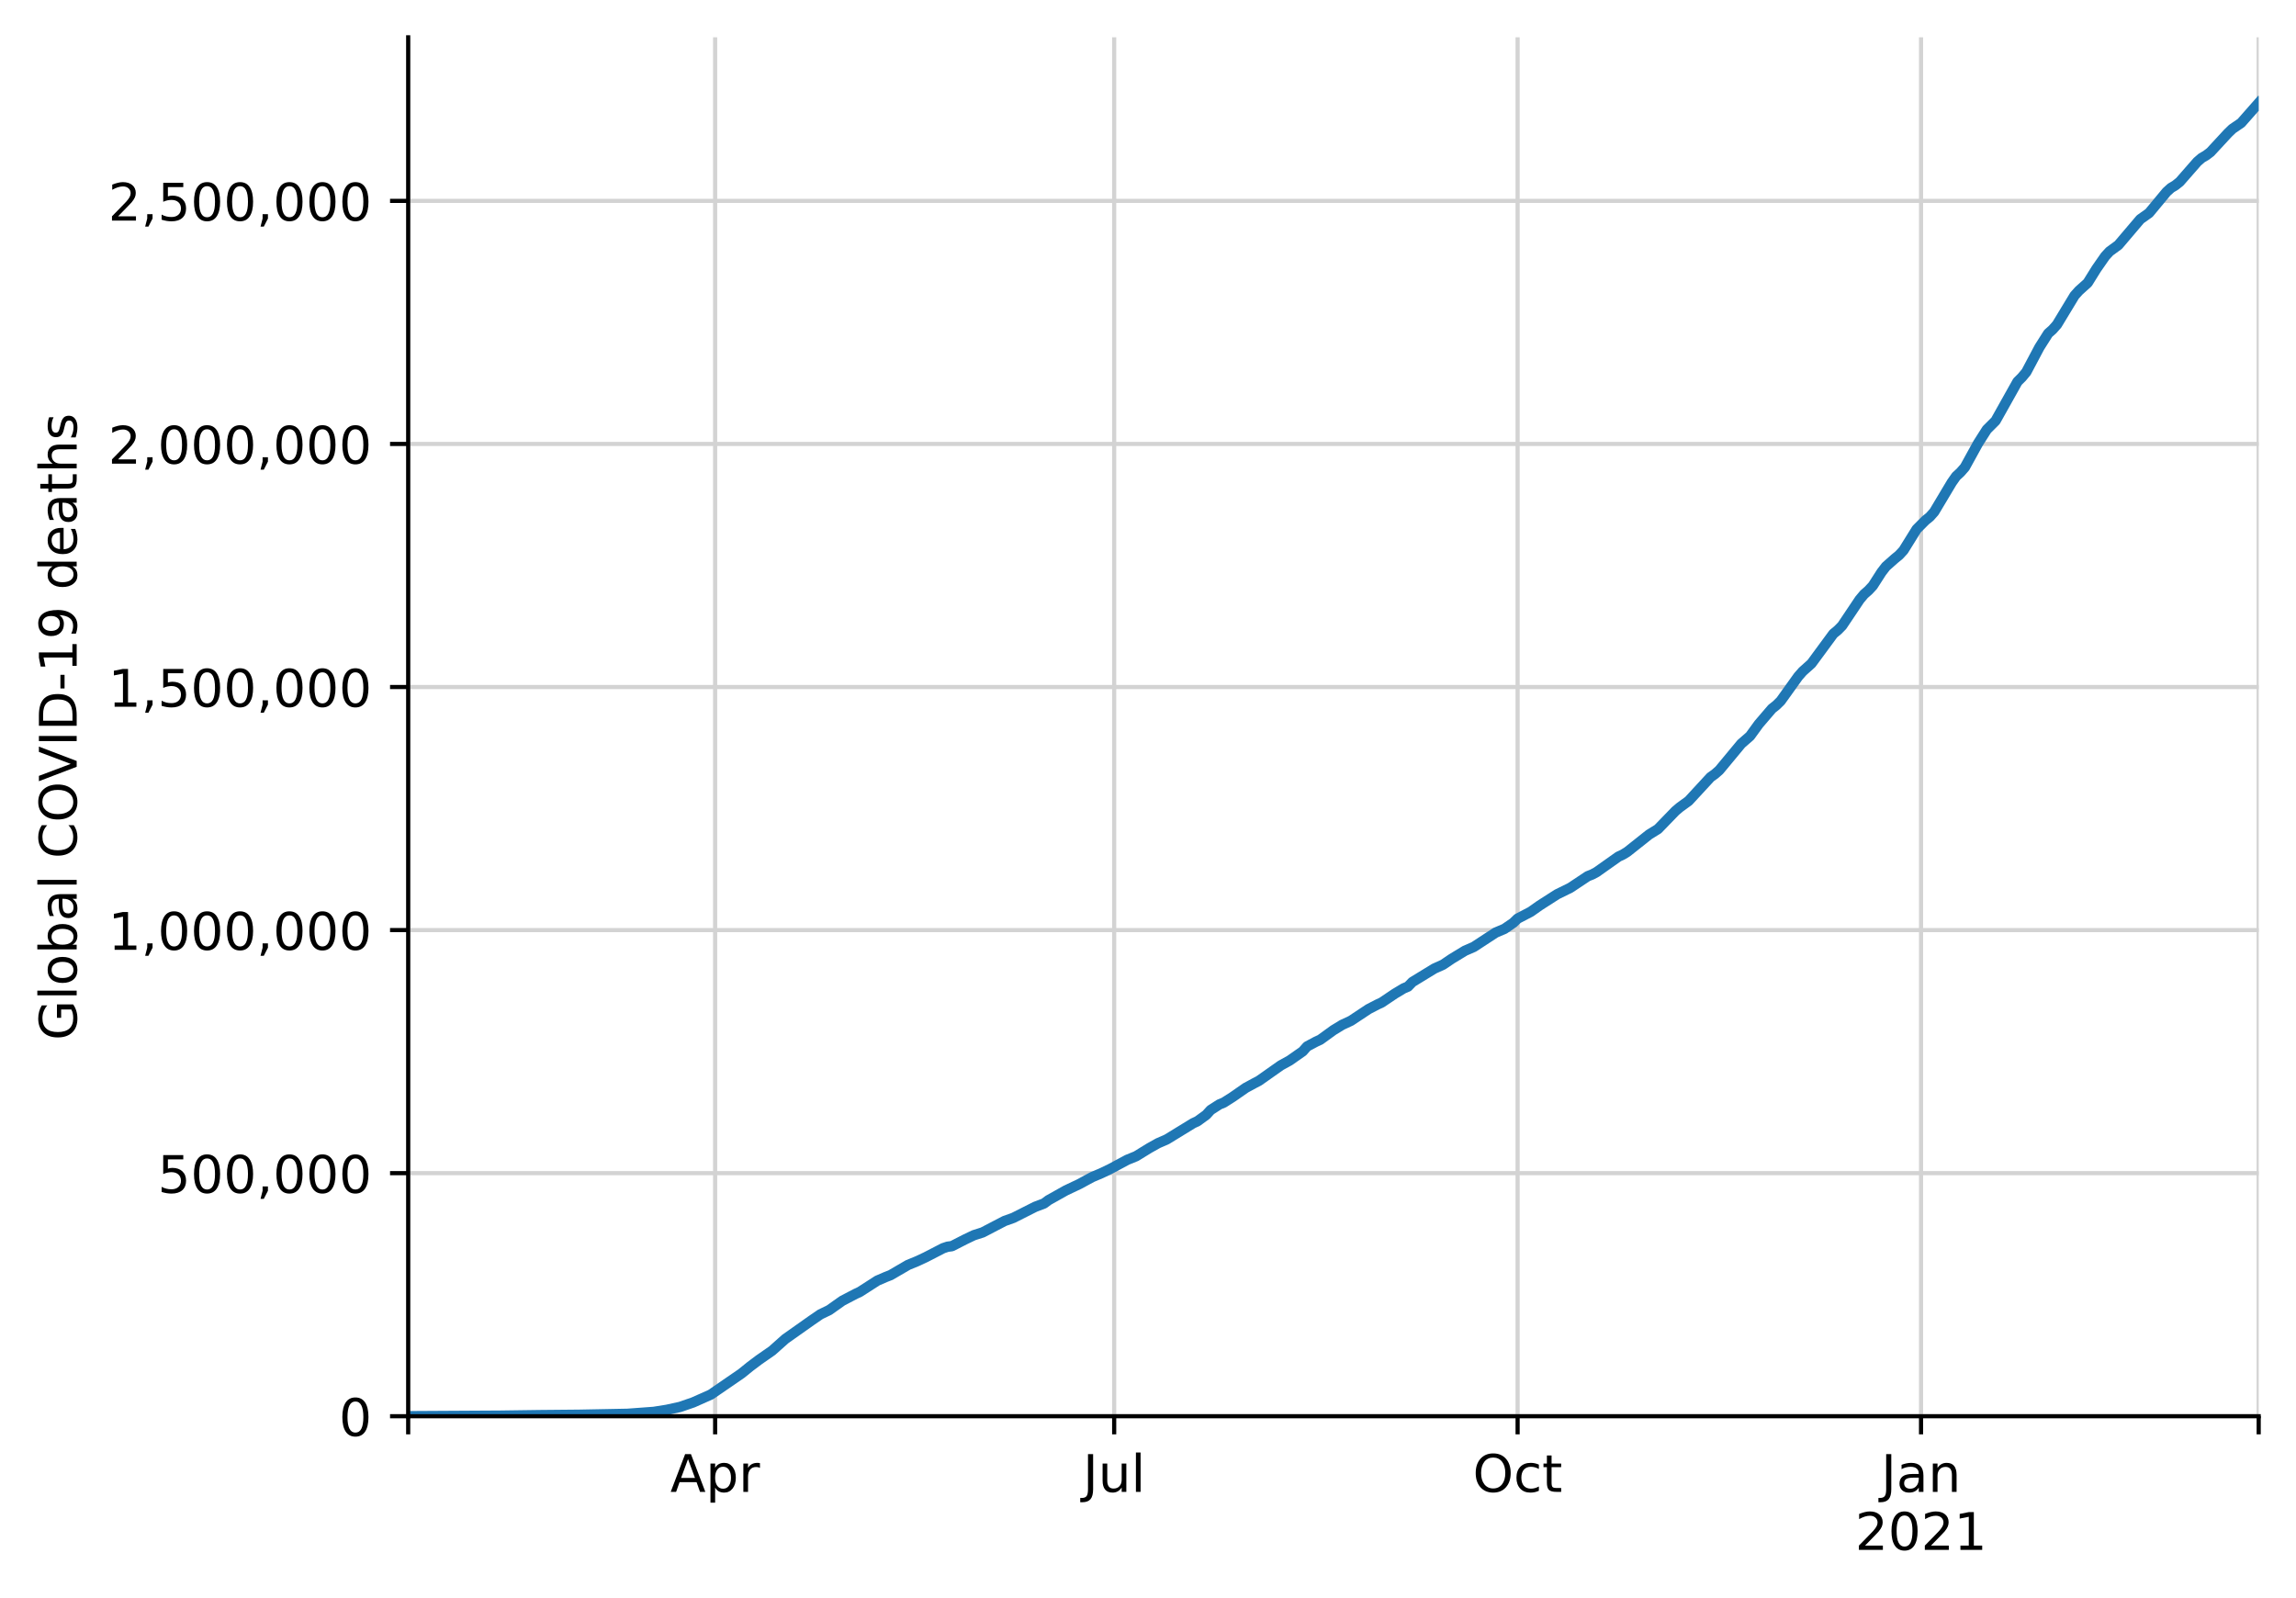
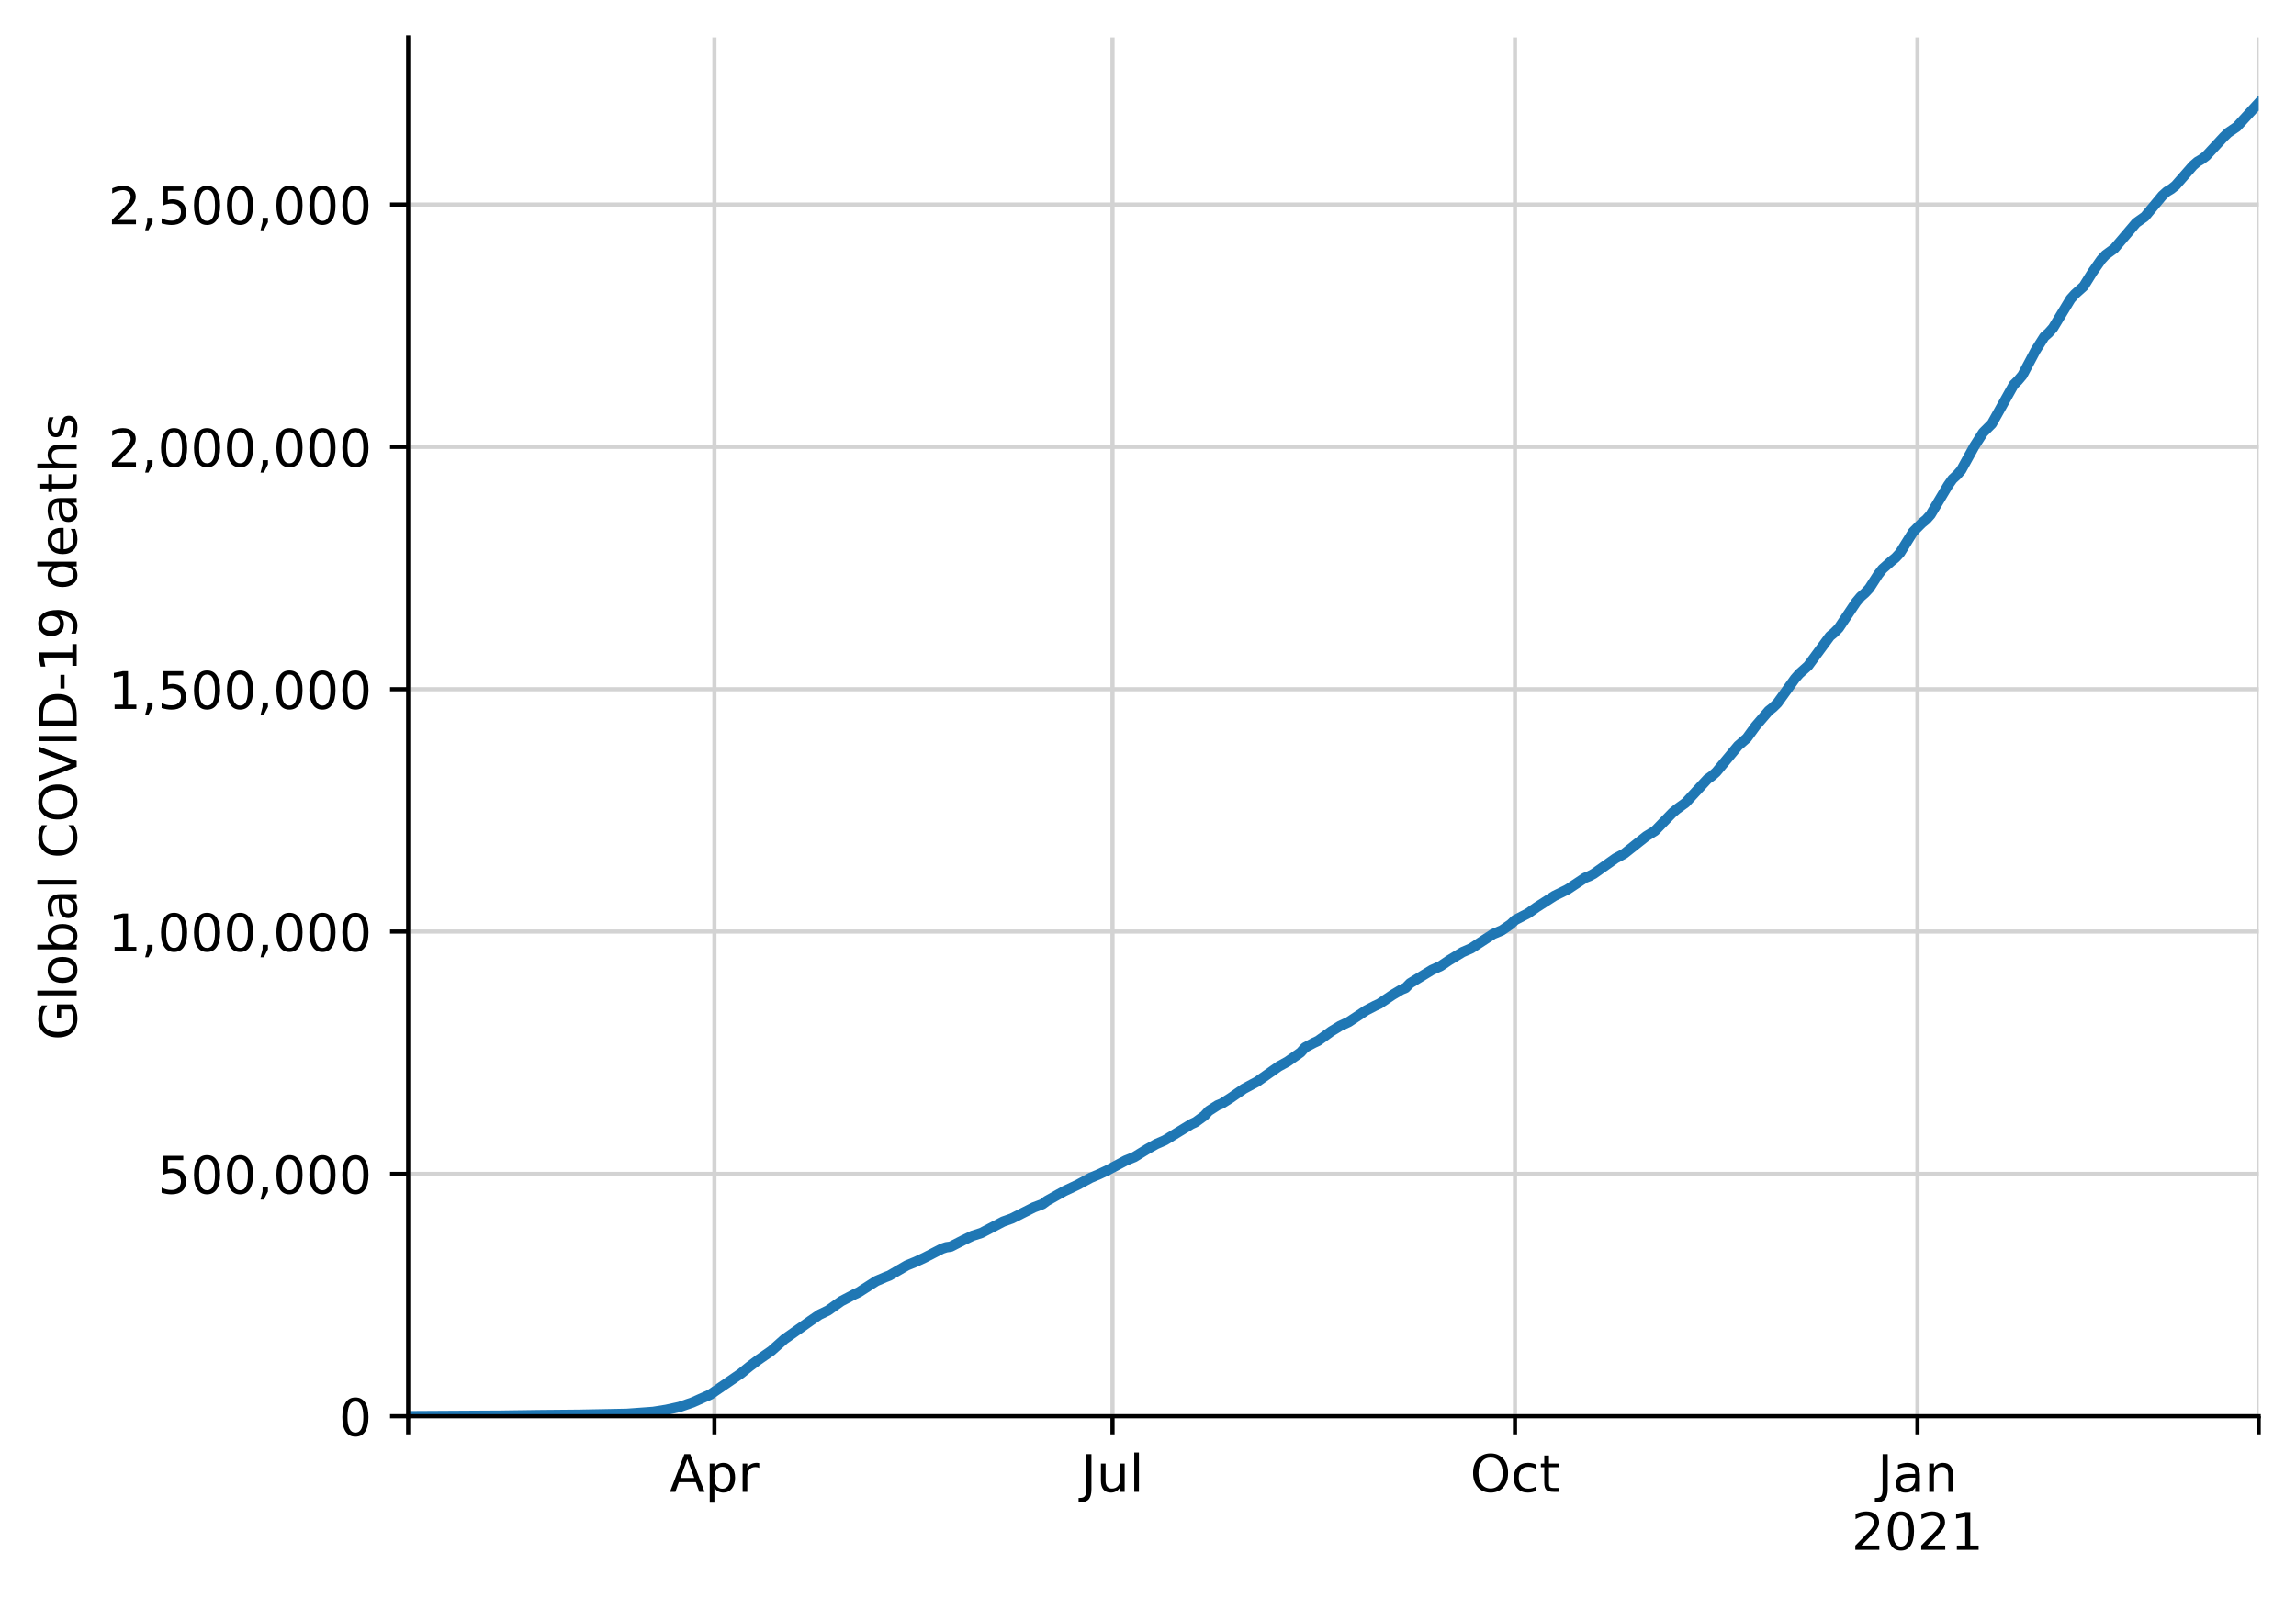
<svg xmlns="http://www.w3.org/2000/svg" xmlns:xlink="http://www.w3.org/1999/xlink" height="308.388pt" version="1.1" viewBox="0 0 443.092 308.388" width="443.092pt">
  <defs>
    <style type="text/css">
*{stroke-linecap:butt;stroke-linejoin:round;}
  </style>
  </defs>
  <g id="figure_1">
    <g id="patch_1">
      <path d="M 0 308.388  L 443.092 308.388  L 443.092 0  L 0 0  z " style="fill:#ffffff;" />
    </g>
    <g id="axes_1">
      <g id="patch_2">
        <path d="M 78.772 273.312  L 435.892 273.312  L 435.892 7.2  L 78.772 7.2  z " style="fill:#ffffff;" />
      </g>
      <g id="matplotlib.axis_1">
        <g id="xtick_1">
          <g id="line2d_1">
-             <path clip-path="url(#pd7f54d72b4)" d="M 78.772 273.312  L 78.772 7.2  " style="fill:none;stroke:#d3d3d3;stroke-linecap:square;stroke-width:0.8;" />
+             <path clip-path="url(#p03f3fd1128)" d="M 78.772 273.312  L 78.772 7.2  " style="fill:none;stroke:#d3d3d3;stroke-linecap:square;stroke-width:0.8;" />
          </g>
          <g id="line2d_2">
            <defs>
-               <path d="M 0 0  L 0 3.5  " id="m244fa9d838" style="stroke:#000000;stroke-width:0.8;" />
-             </defs>
-             <g>
-               <use style="stroke:#000000;stroke-width:0.8;" x="78.772" xlink:href="#m244fa9d838" y="273.312" />
+               <path d="M 0 0  L 0 3.5  " id="m96b6db755f" style="stroke:#000000;stroke-width:0.8;" />
+             </defs>
+             <g>
+               <use style="stroke:#000000;stroke-width:0.8;" x="78.772" xlink:href="#m96b6db755f" y="273.312" />
            </g>
          </g>
        </g>
        <g id="xtick_2">
          <g id="line2d_3">
-             <path clip-path="url(#pd7f54d72b4)" d="M 138.01 273.312  L 138.01 7.2  " style="fill:none;stroke:#d3d3d3;stroke-linecap:square;stroke-width:0.8;" />
+             <path clip-path="url(#p03f3fd1128)" d="M 137.87 273.312  L 137.87 7.2  " style="fill:none;stroke:#d3d3d3;stroke-linecap:square;stroke-width:0.8;" />
          </g>
          <g id="line2d_4">
            <g>
-               <use style="stroke:#000000;stroke-width:0.8;" x="138.01" xlink:href="#m244fa9d838" y="273.312" />
+               <use style="stroke:#000000;stroke-width:0.8;" x="137.87" xlink:href="#m96b6db755f" y="273.312" />
            </g>
          </g>
          <g id="text_1">
            <defs>
              <path d="M 34.188 63.188  L 20.797 26.906  L 47.609 26.906  z M 28.609 72.906  L 39.797 72.906  L 67.578 0  L 57.328 0  L 50.688 18.703  L 17.828 18.703  L 11.188 0  L 0.781 0  z " id="DejaVuSans-65" />
              <path d="M 18.109 8.203  L 18.109 -20.797  L 9.078 -20.797  L 9.078 54.688  L 18.109 54.688  L 18.109 46.391  Q 20.953 51.266 25.266 53.625  Q 29.594 56 35.594 56  Q 45.562 56 51.781 48.094  Q 58.016 40.188 58.016 27.297  Q 58.016 14.406 51.781 6.484  Q 45.562 -1.422 35.594 -1.422  Q 29.594 -1.422 25.266 0.953  Q 20.953 3.328 18.109 8.203  z M 48.688 27.297  Q 48.688 37.203 44.609 42.844  Q 40.531 48.484 33.406 48.484  Q 26.266 48.484 22.188 42.844  Q 18.109 37.203 18.109 27.297  Q 18.109 17.391 22.188 11.75  Q 26.266 6.109 33.406 6.109  Q 40.531 6.109 44.609 11.75  Q 48.688 17.391 48.688 27.297  z " id="DejaVuSans-112" />
              <path d="M 41.109 46.297  Q 39.594 47.172 37.812 47.578  Q 36.031 48 33.891 48  Q 26.266 48 22.188 43.047  Q 18.109 38.094 18.109 28.812  L 18.109 0  L 9.078 0  L 9.078 54.688  L 18.109 54.688  L 18.109 46.188  Q 20.953 51.172 25.484 53.578  Q 30.031 56 36.531 56  Q 37.453 56 38.578 55.875  Q 39.703 55.766 41.062 55.516  z " id="DejaVuSans-114" />
            </defs>
-             <g transform="translate(129.3598 287.9104)scale(0.1 -0.1)">
+             <g transform="translate(129.2197 287.9104)scale(0.1 -0.1)">
              <use xlink:href="#DejaVuSans-65" />
              <use x="68.408" xlink:href="#DejaVuSans-112" />
              <use x="131.885" xlink:href="#DejaVuSans-114" />
            </g>
          </g>
        </g>
        <g id="xtick_3">
          <g id="line2d_5">
-             <path clip-path="url(#pd7f54d72b4)" d="M 215.019 273.312  L 215.019 7.2  " style="fill:none;stroke:#d3d3d3;stroke-linecap:square;stroke-width:0.8;" />
+             <path clip-path="url(#p03f3fd1128)" d="M 214.697 273.312  L 214.697 7.2  " style="fill:none;stroke:#d3d3d3;stroke-linecap:square;stroke-width:0.8;" />
          </g>
          <g id="line2d_6">
            <g>
-               <use style="stroke:#000000;stroke-width:0.8;" x="215.019" xlink:href="#m244fa9d838" y="273.312" />
+               <use style="stroke:#000000;stroke-width:0.8;" x="214.697" xlink:href="#m96b6db755f" y="273.312" />
            </g>
          </g>
          <g id="text_2">
            <defs>
              <path d="M 9.812 72.906  L 19.672 72.906  L 19.672 5.078  Q 19.672 -8.109 14.672 -14.062  Q 9.672 -20.016 -1.422 -20.016  L -5.172 -20.016  L -5.172 -11.719  L -2.094 -11.719  Q 4.438 -11.719 7.125 -8.047  Q 9.812 -4.391 9.812 5.078  z " id="DejaVuSans-74" />
              <path d="M 8.5 21.578  L 8.5 54.688  L 17.484 54.688  L 17.484 21.922  Q 17.484 14.156 20.5 10.266  Q 23.531 6.391 29.594 6.391  Q 36.859 6.391 41.078 11.031  Q 45.312 15.672 45.312 23.688  L 45.312 54.688  L 54.297 54.688  L 54.297 0  L 45.312 0  L 45.312 8.406  Q 42.047 3.422 37.719 1  Q 33.406 -1.422 27.688 -1.422  Q 18.266 -1.422 13.375 4.438  Q 8.5 10.297 8.5 21.578  z M 31.109 56  z " id="DejaVuSans-117" />
              <path d="M 9.422 75.984  L 18.406 75.984  L 18.406 0  L 9.422 0  z " id="DejaVuSans-108" />
            </defs>
-             <g transform="translate(208.9863 287.9104)scale(0.1 -0.1)">
+             <g transform="translate(208.6642 287.9104)scale(0.1 -0.1)">
              <use xlink:href="#DejaVuSans-74" />
              <use x="29.492" xlink:href="#DejaVuSans-117" />
              <use x="92.871" xlink:href="#DejaVuSans-108" />
            </g>
          </g>
        </g>
        <g id="xtick_4">
          <g id="line2d_7">
-             <path clip-path="url(#pd7f54d72b4)" d="M 292.875 273.312  L 292.875 7.2  " style="fill:none;stroke:#d3d3d3;stroke-linecap:square;stroke-width:0.8;" />
+             <path clip-path="url(#p03f3fd1128)" d="M 292.368 273.312  L 292.368 7.2  " style="fill:none;stroke:#d3d3d3;stroke-linecap:square;stroke-width:0.8;" />
          </g>
          <g id="line2d_8">
            <g>
-               <use style="stroke:#000000;stroke-width:0.8;" x="292.875" xlink:href="#m244fa9d838" y="273.312" />
+               <use style="stroke:#000000;stroke-width:0.8;" x="292.368" xlink:href="#m96b6db755f" y="273.312" />
            </g>
          </g>
          <g id="text_3">
            <defs>
              <path d="M 39.406 66.219  Q 28.656 66.219 22.328 58.203  Q 16.016 50.203 16.016 36.375  Q 16.016 22.609 22.328 14.594  Q 28.656 6.594 39.406 6.594  Q 50.141 6.594 56.422 14.594  Q 62.703 22.609 62.703 36.375  Q 62.703 50.203 56.422 58.203  Q 50.141 66.219 39.406 66.219  z M 39.406 74.219  Q 54.734 74.219 63.906 63.938  Q 73.094 53.656 73.094 36.375  Q 73.094 19.141 63.906 8.859  Q 54.734 -1.422 39.406 -1.422  Q 24.031 -1.422 14.812 8.828  Q 5.609 19.094 5.609 36.375  Q 5.609 53.656 14.812 63.938  Q 24.031 74.219 39.406 74.219  z " id="DejaVuSans-79" />
              <path d="M 48.781 52.594  L 48.781 44.188  Q 44.969 46.297 41.141 47.344  Q 37.312 48.391 33.406 48.391  Q 24.656 48.391 19.812 42.844  Q 14.984 37.312 14.984 27.297  Q 14.984 17.281 19.812 11.734  Q 24.656 6.203 33.406 6.203  Q 37.312 6.203 41.141 7.25  Q 44.969 8.297 48.781 10.406  L 48.781 2.094  Q 45.016 0.344 40.984 -0.531  Q 36.969 -1.422 32.422 -1.422  Q 20.062 -1.422 12.781 6.344  Q 5.516 14.109 5.516 27.297  Q 5.516 40.672 12.859 48.328  Q 20.219 56 33.016 56  Q 37.156 56 41.109 55.141  Q 45.062 54.297 48.781 52.594  z " id="DejaVuSans-99" />
              <path d="M 18.312 70.219  L 18.312 54.688  L 36.812 54.688  L 36.812 47.703  L 18.312 47.703  L 18.312 18.016  Q 18.312 11.328 20.141 9.422  Q 21.969 7.516 27.594 7.516  L 36.812 7.516  L 36.812 0  L 27.594 0  Q 17.188 0 13.234 3.875  Q 9.281 7.766 9.281 18.016  L 9.281 47.703  L 2.688 47.703  L 2.688 54.688  L 9.281 54.688  L 9.281 70.219  z " id="DejaVuSans-116" />
            </defs>
-             <g transform="translate(284.2293 287.9104)scale(0.1 -0.1)">
+             <g transform="translate(283.7232 287.9104)scale(0.1 -0.1)">
              <use xlink:href="#DejaVuSans-79" />
              <use x="78.711" xlink:href="#DejaVuSans-99" />
              <use x="133.691" xlink:href="#DejaVuSans-116" />
            </g>
          </g>
        </g>
        <g id="xtick_5">
          <g id="line2d_9">
-             <path clip-path="url(#pd7f54d72b4)" d="M 370.73 273.312  L 370.73 7.2  " style="fill:none;stroke:#d3d3d3;stroke-linecap:square;stroke-width:0.8;" />
+             <path clip-path="url(#p03f3fd1128)" d="M 370.04 273.312  L 370.04 7.2  " style="fill:none;stroke:#d3d3d3;stroke-linecap:square;stroke-width:0.8;" />
          </g>
          <g id="line2d_10">
            <g>
-               <use style="stroke:#000000;stroke-width:0.8;" x="370.73" xlink:href="#m244fa9d838" y="273.312" />
+               <use style="stroke:#000000;stroke-width:0.8;" x="370.04" xlink:href="#m96b6db755f" y="273.312" />
            </g>
          </g>
          <g id="text_4">
            <defs>
              <path d="M 34.281 27.484  Q 23.391 27.484 19.188 25  Q 14.984 22.516 14.984 16.5  Q 14.984 11.719 18.141 8.906  Q 21.297 6.109 26.703 6.109  Q 34.188 6.109 38.703 11.406  Q 43.219 16.703 43.219 25.484  L 43.219 27.484  z M 52.203 31.203  L 52.203 0  L 43.219 0  L 43.219 8.297  Q 40.141 3.328 35.547 0.953  Q 30.953 -1.422 24.312 -1.422  Q 15.922 -1.422 10.953 3.297  Q 6 8.016 6 15.922  Q 6 25.141 12.172 29.828  Q 18.359 34.516 30.609 34.516  L 43.219 34.516  L 43.219 35.406  Q 43.219 41.609 39.141 45  Q 35.062 48.391 27.688 48.391  Q 23 48.391 18.547 47.266  Q 14.109 46.141 10.016 43.891  L 10.016 52.203  Q 14.938 54.109 19.578 55.047  Q 24.219 56 28.609 56  Q 40.484 56 46.344 49.844  Q 52.203 43.703 52.203 31.203  z " id="DejaVuSans-97" />
              <path d="M 54.891 33.016  L 54.891 0  L 45.906 0  L 45.906 32.719  Q 45.906 40.484 42.875 44.328  Q 39.844 48.188 33.797 48.188  Q 26.516 48.188 22.312 43.547  Q 18.109 38.922 18.109 30.906  L 18.109 0  L 9.078 0  L 9.078 54.688  L 18.109 54.688  L 18.109 46.188  Q 21.344 51.125 25.703 53.562  Q 30.078 56 35.797 56  Q 45.219 56 50.047 50.172  Q 54.891 44.344 54.891 33.016  z " id="DejaVuSans-110" />
            </defs>
-             <g transform="translate(363.0224 287.9104)scale(0.1 -0.1)">
+             <g transform="translate(362.3321 287.9104)scale(0.1 -0.1)">
              <use xlink:href="#DejaVuSans-74" />
              <use x="29.492" xlink:href="#DejaVuSans-97" />
              <use x="90.771" xlink:href="#DejaVuSans-110" />
            </g>
            <defs>
              <path d="M 19.188 8.297  L 53.609 8.297  L 53.609 0  L 7.328 0  L 7.328 8.297  Q 12.938 14.109 22.625 23.891  Q 32.328 33.688 34.812 36.531  Q 39.547 41.844 41.422 45.531  Q 43.312 49.219 43.312 52.781  Q 43.312 58.594 39.234 62.25  Q 35.156 65.922 28.609 65.922  Q 23.969 65.922 18.812 64.312  Q 13.672 62.703 7.812 59.422  L 7.812 69.391  Q 13.766 71.781 18.938 73  Q 24.125 74.219 28.422 74.219  Q 39.75 74.219 46.484 68.547  Q 53.219 62.891 53.219 53.422  Q 53.219 48.922 51.531 44.891  Q 49.859 40.875 45.406 35.406  Q 44.188 33.984 37.641 27.219  Q 31.109 20.453 19.188 8.297  z " id="DejaVuSans-50" />
              <path d="M 31.781 66.406  Q 24.172 66.406 20.328 58.906  Q 16.5 51.422 16.5 36.375  Q 16.5 21.391 20.328 13.891  Q 24.172 6.391 31.781 6.391  Q 39.453 6.391 43.281 13.891  Q 47.125 21.391 47.125 36.375  Q 47.125 51.422 43.281 58.906  Q 39.453 66.406 31.781 66.406  z M 31.781 74.219  Q 44.047 74.219 50.516 64.516  Q 56.984 54.828 56.984 36.375  Q 56.984 17.969 50.516 8.266  Q 44.047 -1.422 31.781 -1.422  Q 19.531 -1.422 13.062 8.266  Q 6.594 17.969 6.594 36.375  Q 6.594 54.828 13.062 64.516  Q 19.531 74.219 31.781 74.219  z " id="DejaVuSans-48" />
              <path d="M 12.406 8.297  L 28.516 8.297  L 28.516 63.922  L 10.984 60.406  L 10.984 69.391  L 28.422 72.906  L 38.281 72.906  L 38.281 8.297  L 54.391 8.297  L 54.391 0  L 12.406 0  z " id="DejaVuSans-49" />
            </defs>
-             <g transform="translate(358.0052 299.1082)scale(0.1 -0.1)">
+             <g transform="translate(357.315 299.1082)scale(0.1 -0.1)">
              <use xlink:href="#DejaVuSans-50" />
              <use x="63.623" xlink:href="#DejaVuSans-48" />
              <use x="127.246" xlink:href="#DejaVuSans-50" />
              <use x="190.869" xlink:href="#DejaVuSans-49" />
            </g>
          </g>
        </g>
        <g id="xtick_6">
          <g id="line2d_11">
-             <path clip-path="url(#pd7f54d72b4)" d="M 435.892 273.312  L 435.892 7.2  " style="fill:none;stroke:#d3d3d3;stroke-linecap:square;stroke-width:0.8;" />
+             <path clip-path="url(#p03f3fd1128)" d="M 435.892 273.312  L 435.892 7.2  " style="fill:none;stroke:#d3d3d3;stroke-linecap:square;stroke-width:0.8;" />
          </g>
          <g id="line2d_12">
            <g>
-               <use style="stroke:#000000;stroke-width:0.8;" x="435.892" xlink:href="#m244fa9d838" y="273.312" />
+               <use style="stroke:#000000;stroke-width:0.8;" x="435.892" xlink:href="#m96b6db755f" y="273.312" />
            </g>
          </g>
        </g>
      </g>
      <g id="matplotlib.axis_2">
        <g id="ytick_1">
          <g id="line2d_13">
-             <path clip-path="url(#pd7f54d72b4)" d="M 78.772 273.312  L 435.892 273.312  " style="fill:none;stroke:#d3d3d3;stroke-linecap:square;stroke-width:0.8;" />
+             <path clip-path="url(#p03f3fd1128)" d="M 78.772 273.312  L 435.892 273.312  " style="fill:none;stroke:#d3d3d3;stroke-linecap:square;stroke-width:0.8;" />
          </g>
          <g id="line2d_14">
            <defs>
-               <path d="M 0 0  L -3.5 0  " id="m233cf1adb6" style="stroke:#000000;stroke-width:0.8;" />
-             </defs>
-             <g>
-               <use style="stroke:#000000;stroke-width:0.8;" x="78.772" xlink:href="#m233cf1adb6" y="273.312" />
+               <path d="M 0 0  L -3.5 0  " id="m1cb522ac9e" style="stroke:#000000;stroke-width:0.8;" />
+             </defs>
+             <g>
+               <use style="stroke:#000000;stroke-width:0.8;" x="78.772" xlink:href="#m1cb522ac9e" y="273.312" />
            </g>
          </g>
          <g id="text_5">
            <g transform="translate(65.40937 277.1112)scale(0.1 -0.1)">
              <use xlink:href="#DejaVuSans-48" />
            </g>
          </g>
        </g>
        <g id="ytick_2">
          <g id="line2d_15">
-             <path clip-path="url(#pd7f54d72b4)" d="M 78.772 226.404  L 435.892 226.404  " style="fill:none;stroke:#d3d3d3;stroke-linecap:square;stroke-width:0.8;" />
+             <path clip-path="url(#p03f3fd1128)" d="M 78.772 226.546  L 435.892 226.546  " style="fill:none;stroke:#d3d3d3;stroke-linecap:square;stroke-width:0.8;" />
          </g>
          <g id="line2d_16">
            <g>
-               <use style="stroke:#000000;stroke-width:0.8;" x="78.772" xlink:href="#m233cf1adb6" y="226.404" />
+               <use style="stroke:#000000;stroke-width:0.8;" x="78.772" xlink:href="#m1cb522ac9e" y="226.546" />
            </g>
          </g>
          <g id="text_6">
            <defs>
              <path d="M 10.797 72.906  L 49.516 72.906  L 49.516 64.594  L 19.828 64.594  L 19.828 46.734  Q 21.969 47.469 24.109 47.828  Q 26.266 48.188 28.422 48.188  Q 40.625 48.188 47.75 41.5  Q 54.891 34.812 54.891 23.391  Q 54.891 11.625 47.562 5.094  Q 40.234 -1.422 26.906 -1.422  Q 22.312 -1.422 17.547 -0.641  Q 12.797 0.141 7.719 1.703  L 7.719 11.625  Q 12.109 9.234 16.797 8.062  Q 21.484 6.891 26.703 6.891  Q 35.156 6.891 40.078 11.328  Q 45.016 15.766 45.016 23.391  Q 45.016 31 40.078 35.438  Q 35.156 39.891 26.703 39.891  Q 22.75 39.891 18.812 39.016  Q 14.891 38.141 10.797 36.281  z " id="DejaVuSans-53" />
              <path d="M 11.719 12.406  L 22.016 12.406  L 22.016 4  L 14.016 -11.625  L 7.719 -11.625  L 11.719 4  z " id="DejaVuSans-44" />
            </defs>
-             <g transform="translate(30.41875 230.203)scale(0.1 -0.1)">
+             <g transform="translate(30.41875 230.3448)scale(0.1 -0.1)">
              <use xlink:href="#DejaVuSans-53" />
              <use x="63.623" xlink:href="#DejaVuSans-48" />
              <use x="127.246" xlink:href="#DejaVuSans-48" />
              <use x="190.869" xlink:href="#DejaVuSans-44" />
              <use x="222.656" xlink:href="#DejaVuSans-48" />
              <use x="286.279" xlink:href="#DejaVuSans-48" />
              <use x="349.902" xlink:href="#DejaVuSans-48" />
            </g>
          </g>
        </g>
        <g id="ytick_3">
          <g id="line2d_17">
-             <path clip-path="url(#pd7f54d72b4)" d="M 78.772 179.496  L 435.892 179.496  " style="fill:none;stroke:#d3d3d3;stroke-linecap:square;stroke-width:0.8;" />
+             <path clip-path="url(#p03f3fd1128)" d="M 78.772 179.779  L 435.892 179.779  " style="fill:none;stroke:#d3d3d3;stroke-linecap:square;stroke-width:0.8;" />
          </g>
          <g id="line2d_18">
            <g>
-               <use style="stroke:#000000;stroke-width:0.8;" x="78.772" xlink:href="#m233cf1adb6" y="179.496" />
+               <use style="stroke:#000000;stroke-width:0.8;" x="78.772" xlink:href="#m1cb522ac9e" y="179.779" />
            </g>
          </g>
          <g id="text_7">
-             <g transform="translate(20.87813 183.2947)scale(0.1 -0.1)">
+             <g transform="translate(20.87813 183.5784)scale(0.1 -0.1)">
              <use xlink:href="#DejaVuSans-49" />
              <use x="63.623" xlink:href="#DejaVuSans-44" />
              <use x="95.41" xlink:href="#DejaVuSans-48" />
              <use x="159.033" xlink:href="#DejaVuSans-48" />
              <use x="222.656" xlink:href="#DejaVuSans-48" />
              <use x="286.279" xlink:href="#DejaVuSans-44" />
              <use x="318.066" xlink:href="#DejaVuSans-48" />
              <use x="381.689" xlink:href="#DejaVuSans-48" />
              <use x="445.312" xlink:href="#DejaVuSans-48" />
            </g>
          </g>
        </g>
        <g id="ytick_4">
          <g id="line2d_19">
-             <path clip-path="url(#pd7f54d72b4)" d="M 78.772 132.587  L 435.892 132.587  " style="fill:none;stroke:#d3d3d3;stroke-linecap:square;stroke-width:0.8;" />
+             <path clip-path="url(#p03f3fd1128)" d="M 78.772 133.013  L 435.892 133.013  " style="fill:none;stroke:#d3d3d3;stroke-linecap:square;stroke-width:0.8;" />
          </g>
          <g id="line2d_20">
            <g>
-               <use style="stroke:#000000;stroke-width:0.8;" x="78.772" xlink:href="#m233cf1adb6" y="132.587" />
+               <use style="stroke:#000000;stroke-width:0.8;" x="78.772" xlink:href="#m1cb522ac9e" y="133.013" />
            </g>
          </g>
          <g id="text_8">
-             <g transform="translate(20.87813 136.3865)scale(0.1 -0.1)">
+             <g transform="translate(20.87813 136.812)scale(0.1 -0.1)">
              <use xlink:href="#DejaVuSans-49" />
              <use x="63.623" xlink:href="#DejaVuSans-44" />
              <use x="95.41" xlink:href="#DejaVuSans-53" />
              <use x="159.033" xlink:href="#DejaVuSans-48" />
              <use x="222.656" xlink:href="#DejaVuSans-48" />
              <use x="286.279" xlink:href="#DejaVuSans-44" />
              <use x="318.066" xlink:href="#DejaVuSans-48" />
              <use x="381.689" xlink:href="#DejaVuSans-48" />
              <use x="445.312" xlink:href="#DejaVuSans-48" />
            </g>
          </g>
        </g>
        <g id="ytick_5">
          <g id="line2d_21">
-             <path clip-path="url(#pd7f54d72b4)" d="M 78.772 85.679  L 435.892 85.679  " style="fill:none;stroke:#d3d3d3;stroke-linecap:square;stroke-width:0.8;" />
+             <path clip-path="url(#p03f3fd1128)" d="M 78.772 86.246  L 435.892 86.246  " style="fill:none;stroke:#d3d3d3;stroke-linecap:square;stroke-width:0.8;" />
          </g>
          <g id="line2d_22">
            <g>
-               <use style="stroke:#000000;stroke-width:0.8;" x="78.772" xlink:href="#m233cf1adb6" y="85.679" />
+               <use style="stroke:#000000;stroke-width:0.8;" x="78.772" xlink:href="#m1cb522ac9e" y="86.246" />
            </g>
          </g>
          <g id="text_9">
-             <g transform="translate(20.87813 89.47825)scale(0.1 -0.1)">
+             <g transform="translate(20.87813 90.04565)scale(0.1 -0.1)">
              <use xlink:href="#DejaVuSans-50" />
              <use x="63.623" xlink:href="#DejaVuSans-44" />
              <use x="95.41" xlink:href="#DejaVuSans-48" />
              <use x="159.033" xlink:href="#DejaVuSans-48" />
              <use x="222.656" xlink:href="#DejaVuSans-48" />
              <use x="286.279" xlink:href="#DejaVuSans-44" />
              <use x="318.066" xlink:href="#DejaVuSans-48" />
              <use x="381.689" xlink:href="#DejaVuSans-48" />
              <use x="445.312" xlink:href="#DejaVuSans-48" />
            </g>
          </g>
        </g>
        <g id="ytick_6">
          <g id="line2d_23">
-             <path clip-path="url(#pd7f54d72b4)" d="M 78.772 38.771  L 435.892 38.771  " style="fill:none;stroke:#d3d3d3;stroke-linecap:square;stroke-width:0.8;" />
+             <path clip-path="url(#p03f3fd1128)" d="M 78.772 39.48  L 435.892 39.48  " style="fill:none;stroke:#d3d3d3;stroke-linecap:square;stroke-width:0.8;" />
          </g>
          <g id="line2d_24">
            <g>
-               <use style="stroke:#000000;stroke-width:0.8;" x="78.772" xlink:href="#m233cf1adb6" y="38.771" />
+               <use style="stroke:#000000;stroke-width:0.8;" x="78.772" xlink:href="#m1cb522ac9e" y="39.48" />
            </g>
          </g>
          <g id="text_10">
-             <g transform="translate(20.87813 42.57001)scale(0.1 -0.1)">
+             <g transform="translate(20.87813 43.27926)scale(0.1 -0.1)">
              <use xlink:href="#DejaVuSans-50" />
              <use x="63.623" xlink:href="#DejaVuSans-44" />
              <use x="95.41" xlink:href="#DejaVuSans-53" />
              <use x="159.033" xlink:href="#DejaVuSans-48" />
              <use x="222.656" xlink:href="#DejaVuSans-48" />
              <use x="286.279" xlink:href="#DejaVuSans-44" />
              <use x="318.066" xlink:href="#DejaVuSans-48" />
              <use x="381.689" xlink:href="#DejaVuSans-48" />
              <use x="445.312" xlink:href="#DejaVuSans-48" />
            </g>
          </g>
        </g>
        <g id="text_11">
          <defs>
            <path d="M 59.516 10.406  L 59.516 29.984  L 43.406 29.984  L 43.406 38.094  L 69.281 38.094  L 69.281 6.781  Q 63.578 2.734 56.688 0.656  Q 49.812 -1.422 42 -1.422  Q 24.906 -1.422 15.25 8.562  Q 5.609 18.562 5.609 36.375  Q 5.609 54.25 15.25 64.234  Q 24.906 74.219 42 74.219  Q 49.125 74.219 55.547 72.453  Q 61.969 70.703 67.391 67.281  L 67.391 56.781  Q 61.922 61.422 55.766 63.766  Q 49.609 66.109 42.828 66.109  Q 29.438 66.109 22.719 58.641  Q 16.016 51.172 16.016 36.375  Q 16.016 21.625 22.719 14.156  Q 29.438 6.688 42.828 6.688  Q 48.047 6.688 52.141 7.594  Q 56.25 8.5 59.516 10.406  z " id="DejaVuSans-71" />
            <path d="M 30.609 48.391  Q 23.391 48.391 19.188 42.75  Q 14.984 37.109 14.984 27.297  Q 14.984 17.484 19.156 11.844  Q 23.344 6.203 30.609 6.203  Q 37.797 6.203 41.984 11.859  Q 46.188 17.531 46.188 27.297  Q 46.188 37.016 41.984 42.703  Q 37.797 48.391 30.609 48.391  z M 30.609 56  Q 42.328 56 49.016 48.375  Q 55.719 40.766 55.719 27.297  Q 55.719 13.875 49.016 6.219  Q 42.328 -1.422 30.609 -1.422  Q 18.844 -1.422 12.172 6.219  Q 5.516 13.875 5.516 27.297  Q 5.516 40.766 12.172 48.375  Q 18.844 56 30.609 56  z " id="DejaVuSans-111" />
            <path d="M 48.688 27.297  Q 48.688 37.203 44.609 42.844  Q 40.531 48.484 33.406 48.484  Q 26.266 48.484 22.188 42.844  Q 18.109 37.203 18.109 27.297  Q 18.109 17.391 22.188 11.75  Q 26.266 6.109 33.406 6.109  Q 40.531 6.109 44.609 11.75  Q 48.688 17.391 48.688 27.297  z M 18.109 46.391  Q 20.953 51.266 25.266 53.625  Q 29.594 56 35.594 56  Q 45.562 56 51.781 48.094  Q 58.016 40.188 58.016 27.297  Q 58.016 14.406 51.781 6.484  Q 45.562 -1.422 35.594 -1.422  Q 29.594 -1.422 25.266 0.953  Q 20.953 3.328 18.109 8.203  L 18.109 0  L 9.078 0  L 9.078 75.984  L 18.109 75.984  z " id="DejaVuSans-98" />
            <path id="DejaVuSans-32" />
            <path d="M 64.406 67.281  L 64.406 56.891  Q 59.422 61.531 53.781 63.812  Q 48.141 66.109 41.797 66.109  Q 29.297 66.109 22.656 58.469  Q 16.016 50.828 16.016 36.375  Q 16.016 21.969 22.656 14.328  Q 29.297 6.688 41.797 6.688  Q 48.141 6.688 53.781 8.984  Q 59.422 11.281 64.406 15.922  L 64.406 5.609  Q 59.234 2.094 53.438 0.328  Q 47.656 -1.422 41.219 -1.422  Q 24.656 -1.422 15.125 8.703  Q 5.609 18.844 5.609 36.375  Q 5.609 53.953 15.125 64.078  Q 24.656 74.219 41.219 74.219  Q 47.75 74.219 53.531 72.484  Q 59.328 70.75 64.406 67.281  z " id="DejaVuSans-67" />
            <path d="M 28.609 0  L 0.781 72.906  L 11.078 72.906  L 34.188 11.531  L 57.328 72.906  L 67.578 72.906  L 39.797 0  z " id="DejaVuSans-86" />
            <path d="M 9.812 72.906  L 19.672 72.906  L 19.672 0  L 9.812 0  z " id="DejaVuSans-73" />
            <path d="M 19.672 64.797  L 19.672 8.109  L 31.594 8.109  Q 46.688 8.109 53.688 14.938  Q 60.688 21.781 60.688 36.531  Q 60.688 51.172 53.688 57.984  Q 46.688 64.797 31.594 64.797  z M 9.812 72.906  L 30.078 72.906  Q 51.266 72.906 61.172 64.094  Q 71.094 55.281 71.094 36.531  Q 71.094 17.672 61.125 8.828  Q 51.172 0 30.078 0  L 9.812 0  z " id="DejaVuSans-68" />
            <path d="M 4.891 31.391  L 31.203 31.391  L 31.203 23.391  L 4.891 23.391  z " id="DejaVuSans-45" />
            <path d="M 10.984 1.516  L 10.984 10.5  Q 14.703 8.734 18.5 7.812  Q 22.312 6.891 25.984 6.891  Q 35.75 6.891 40.891 13.453  Q 46.047 20.016 46.781 33.406  Q 43.953 29.203 39.594 26.953  Q 35.25 24.703 29.984 24.703  Q 19.047 24.703 12.672 31.312  Q 6.297 37.938 6.297 49.422  Q 6.297 60.641 12.938 67.422  Q 19.578 74.219 30.609 74.219  Q 43.266 74.219 49.922 64.516  Q 56.594 54.828 56.594 36.375  Q 56.594 19.141 48.406 8.859  Q 40.234 -1.422 26.422 -1.422  Q 22.703 -1.422 18.891 -0.688  Q 15.094 0.047 10.984 1.516  z M 30.609 32.422  Q 37.25 32.422 41.125 36.953  Q 45.016 41.5 45.016 49.422  Q 45.016 57.281 41.125 61.844  Q 37.25 66.406 30.609 66.406  Q 23.969 66.406 20.094 61.844  Q 16.219 57.281 16.219 49.422  Q 16.219 41.5 20.094 36.953  Q 23.969 32.422 30.609 32.422  z " id="DejaVuSans-57" />
            <path d="M 45.406 46.391  L 45.406 75.984  L 54.391 75.984  L 54.391 0  L 45.406 0  L 45.406 8.203  Q 42.578 3.328 38.25 0.953  Q 33.938 -1.422 27.875 -1.422  Q 17.969 -1.422 11.734 6.484  Q 5.516 14.406 5.516 27.297  Q 5.516 40.188 11.734 48.094  Q 17.969 56 27.875 56  Q 33.938 56 38.25 53.625  Q 42.578 51.266 45.406 46.391  z M 14.797 27.297  Q 14.797 17.391 18.875 11.75  Q 22.953 6.109 30.078 6.109  Q 37.203 6.109 41.297 11.75  Q 45.406 17.391 45.406 27.297  Q 45.406 37.203 41.297 42.844  Q 37.203 48.484 30.078 48.484  Q 22.953 48.484 18.875 42.844  Q 14.797 37.203 14.797 27.297  z " id="DejaVuSans-100" />
            <path d="M 56.203 29.594  L 56.203 25.203  L 14.891 25.203  Q 15.484 15.922 20.484 11.062  Q 25.484 6.203 34.422 6.203  Q 39.594 6.203 44.453 7.469  Q 49.312 8.734 54.109 11.281  L 54.109 2.781  Q 49.266 0.734 44.188 -0.344  Q 39.109 -1.422 33.891 -1.422  Q 20.797 -1.422 13.156 6.188  Q 5.516 13.812 5.516 26.812  Q 5.516 40.234 12.766 48.109  Q 20.016 56 32.328 56  Q 43.359 56 49.781 48.891  Q 56.203 41.797 56.203 29.594  z M 47.219 32.234  Q 47.125 39.594 43.094 43.984  Q 39.062 48.391 32.422 48.391  Q 24.906 48.391 20.391 44.141  Q 15.875 39.891 15.188 32.172  z " id="DejaVuSans-101" />
            <path d="M 54.891 33.016  L 54.891 0  L 45.906 0  L 45.906 32.719  Q 45.906 40.484 42.875 44.328  Q 39.844 48.188 33.797 48.188  Q 26.516 48.188 22.312 43.547  Q 18.109 38.922 18.109 30.906  L 18.109 0  L 9.078 0  L 9.078 75.984  L 18.109 75.984  L 18.109 46.188  Q 21.344 51.125 25.703 53.562  Q 30.078 56 35.797 56  Q 45.219 56 50.047 50.172  Q 54.891 44.344 54.891 33.016  z " id="DejaVuSans-104" />
            <path d="M 44.281 53.078  L 44.281 44.578  Q 40.484 46.531 36.375 47.5  Q 32.281 48.484 27.875 48.484  Q 21.188 48.484 17.844 46.438  Q 14.5 44.391 14.5 40.281  Q 14.5 37.156 16.891 35.375  Q 19.281 33.594 26.516 31.984  L 29.594 31.297  Q 39.156 29.25 43.188 25.516  Q 47.219 21.781 47.219 15.094  Q 47.219 7.469 41.188 3.016  Q 35.156 -1.422 24.609 -1.422  Q 20.219 -1.422 15.453 -0.562  Q 10.688 0.297 5.422 2  L 5.422 11.281  Q 10.406 8.688 15.234 7.391  Q 20.062 6.109 24.812 6.109  Q 31.156 6.109 34.562 8.281  Q 37.984 10.453 37.984 14.406  Q 37.984 18.062 35.516 20.016  Q 33.062 21.969 24.703 23.781  L 21.578 24.516  Q 13.234 26.266 9.516 29.906  Q 5.812 33.547 5.812 39.891  Q 5.812 47.609 11.281 51.797  Q 16.75 56 26.812 56  Q 31.781 56 36.172 55.266  Q 40.578 54.547 44.281 53.078  z " id="DejaVuSans-115" />
          </defs>
          <g transform="translate(14.79844 200.7708)rotate(-90)scale(0.1 -0.1)">
            <use xlink:href="#DejaVuSans-71" />
            <use x="77.49" xlink:href="#DejaVuSans-108" />
            <use x="105.273" xlink:href="#DejaVuSans-111" />
            <use x="166.455" xlink:href="#DejaVuSans-98" />
            <use x="229.932" xlink:href="#DejaVuSans-97" />
            <use x="291.211" xlink:href="#DejaVuSans-108" />
            <use x="318.994" xlink:href="#DejaVuSans-32" />
            <use x="350.781" xlink:href="#DejaVuSans-67" />
            <use x="420.605" xlink:href="#DejaVuSans-79" />
            <use x="499.301" xlink:href="#DejaVuSans-86" />
            <use x="567.709" xlink:href="#DejaVuSans-73" />
            <use x="597.201" xlink:href="#DejaVuSans-68" />
            <use x="674.203" xlink:href="#DejaVuSans-45" />
            <use x="710.287" xlink:href="#DejaVuSans-49" />
            <use x="773.91" xlink:href="#DejaVuSans-57" />
            <use x="837.533" xlink:href="#DejaVuSans-32" />
            <use x="869.32" xlink:href="#DejaVuSans-100" />
            <use x="932.797" xlink:href="#DejaVuSans-101" />
            <use x="994.32" xlink:href="#DejaVuSans-97" />
            <use x="1055.6" xlink:href="#DejaVuSans-116" />
            <use x="1094.809" xlink:href="#DejaVuSans-104" />
            <use x="1158.188" xlink:href="#DejaVuSans-115" />
          </g>
        </g>
      </g>
      <g id="line2d_25">
-         <path clip-path="url(#pd7f54d72b4)" d="M 78.772 273.31  L 96.543 273.207  L 104.16 273.101  L 111.776 273.031  L 121.085 272.851  L 126.162 272.479  L 128.701 272.074  L 131.24 271.519  L 133.779 270.643  L 137.164 269.135  L 143.087 265.068  L 144.78 263.699  L 146.472 262.428  L 149.011 260.664  L 151.55 258.402  L 156.627 254.816  L 158.32 253.653  L 160.012 252.835  L 162.551 251.038  L 165.09 249.711  L 165.936 249.316  L 169.321 247.14  L 171.014 246.41  L 171.86 246.083  L 175.245 244.112  L 176.938 243.421  L 178.63 242.632  L 182.015 240.886  L 182.861 240.604  L 183.708 240.49  L 186.246 239.19  L 187.939 238.38  L 189.631 237.84  L 193.863 235.635  L 195.555 235.031  L 199.786 232.895  L 201.479 232.255  L 202.325 231.626  L 205.71 229.728  L 208.249 228.528  L 210.788 227.156  L 212.48 226.441  L 214.173 225.637  L 217.558 223.822  L 219.25 223.134  L 221.789 221.572  L 223.482 220.624  L 225.174 219.883  L 230.252 216.772  L 231.098 216.377  L 232.79 215.147  L 233.637 214.217  L 235.329 213.131  L 236.175 212.783  L 237.868 211.708  L 240.407 209.942  L 242.099 209.025  L 242.946 208.585  L 247.177 205.604  L 248.869 204.674  L 251.408 202.893  L 252.254 201.942  L 253.947 201.04  L 254.793 200.648  L 257.332 198.808  L 259.024 197.777  L 260.717 196.988  L 264.102 194.745  L 265.794 193.865  L 266.641 193.473  L 269.179 191.767  L 270.872 190.752  L 271.718 190.393  L 272.564 189.514  L 274.257 188.481  L 276.796 186.929  L 278.488 186.164  L 280.181 185.02  L 282.72 183.479  L 284.412 182.743  L 288.643 179.977  L 290.336 179.259  L 292.028 178.098  L 292.875 177.281  L 295.413 175.955  L 297.106 174.761  L 300.491 172.59  L 303.03 171.343  L 306.415 169.094  L 307.261 168.762  L 308.107 168.308  L 312.339 165.315  L 313.185 164.92  L 314.031 164.402  L 318.262 161.044  L 319.955 160.001  L 323.34 156.506  L 324.186 155.793  L 325.879 154.564  L 330.11 149.979  L 330.956 149.376  L 331.802 148.63  L 336.034 143.529  L 337.726 142.055  L 339.419 139.73  L 341.957 136.769  L 342.804 136.097  L 343.65 135.264  L 347.035 130.541  L 347.881 129.577  L 349.574 128.061  L 353.805 122.314  L 354.651 121.614  L 355.498 120.754  L 358.883 115.704  L 359.729 114.694  L 360.575 113.952  L 361.421 113.045  L 363.114 110.409  L 363.96 109.317  L 365.653 107.819  L 366.499 107.125  L 367.345 106.21  L 369.884 102.124  L 371.576 100.427  L 372.423 99.739  L 373.269 98.787  L 376.654 93.119  L 377.5 91.919  L 378.346 91.137  L 379.193 90.169  L 381.731 85.559  L 383.424 82.897  L 385.117 81.206  L 389.348 73.653  L 390.194 72.813  L 391.04 71.803  L 393.579 67.017  L 395.272 64.346  L 396.118 63.598  L 396.964 62.642  L 400.349 57.051  L 401.195 56.105  L 402.888 54.584  L 404.58 51.869  L 406.273 49.441  L 407.119 48.523  L 408.812 47.286  L 413.043 42.306  L 414.735 41.109  L 418.121 37.028  L 418.967 36.266  L 419.813 35.761  L 420.659 35.084  L 424.044 31.216  L 424.891 30.482  L 425.737 29.99  L 426.583 29.348  L 429.968 25.688  L 430.814 24.871  L 432.507 23.717  L 435.892 19.872  L 435.892 19.872  " style="fill:none;stroke:#1f77b4;stroke-linecap:square;stroke-width:2;" />
+         <path clip-path="url(#p03f3fd1128)" d="M 78.772 273.31  L 96.501 273.207  L 104.1 273.101  L 111.698 273.032  L 120.985 272.852  L 126.05 272.482  L 128.583 272.078  L 131.116 271.524  L 133.648 270.651  L 137.025 269.147  L 142.935 265.093  L 144.624 263.728  L 146.312 262.461  L 148.845 260.703  L 151.378 258.447  L 156.443 254.872  L 158.132 253.712  L 159.82 252.897  L 162.353 251.106  L 164.886 249.782  L 165.73 249.388  L 169.107 247.219  L 170.796 246.492  L 171.64 246.166  L 175.017 244.2  L 176.705 243.512  L 178.394 242.725  L 181.771 240.984  L 182.615 240.702  L 183.46 240.589  L 185.992 239.293  L 187.681 238.486  L 189.369 237.947  L 193.591 235.749  L 195.279 235.147  L 199.5 233.017  L 201.189 232.38  L 202.033 231.752  L 205.41 229.859  L 207.943 228.663  L 210.476 227.296  L 212.164 226.582  L 213.853 225.781  L 217.23 223.972  L 218.918 223.286  L 221.451 221.728  L 223.14 220.783  L 224.828 220.044  L 229.894 216.943  L 230.738 216.549  L 232.426 215.322  L 233.271 214.396  L 234.959 213.313  L 235.803 212.966  L 237.492 211.895  L 240.025 210.133  L 241.713 209.219  L 242.557 208.781  L 246.779 205.809  L 248.467 204.881  L 251 203.106  L 251.844 202.158  L 253.533 201.258  L 254.377 200.867  L 256.91 199.034  L 258.598 198.005  L 260.287 197.219  L 263.664 194.982  L 265.352 194.105  L 266.197 193.714  L 268.729 192.013  L 270.418 191.001  L 271.262 190.644  L 272.106 189.767  L 273.795 188.737  L 276.328 187.19  L 278.016 186.428  L 279.705 185.287  L 282.237 183.751  L 283.926 183.017  L 288.147 180.26  L 289.836 179.543  L 291.524 178.386  L 292.368 177.571  L 294.901 176.249  L 296.59 175.059  L 299.967 172.895  L 302.5 171.651  L 305.877 169.409  L 306.721 169.078  L 307.565 168.626  L 311.786 165.641  L 313.475 164.732  L 317.696 161.384  L 319.385 160.344  L 322.762 156.859  L 323.606 156.148  L 325.294 154.923  L 329.516 150.352  L 330.36 149.751  L 331.204 149.007  L 335.425 143.922  L 337.114 142.452  L 338.803 140.133  L 341.335 137.182  L 342.18 136.512  L 343.024 135.682  L 346.401 130.973  L 347.245 130.011  L 348.934 128.5  L 353.155 122.771  L 353.999 122.073  L 354.843 121.215  L 358.22 116.181  L 359.065 115.174  L 359.909 114.434  L 360.753 113.53  L 362.442 110.901  L 363.286 109.813  L 364.974 108.32  L 365.819 107.628  L 366.663 106.715  L 369.196 102.642  L 370.884 100.95  L 371.728 100.264  L 372.573 99.315  L 375.95 93.664  L 376.794 92.468  L 377.638 91.688  L 378.483 90.723  L 381.015 86.127  L 382.704 83.473  L 384.392 81.787  L 388.614 74.257  L 389.458 73.419  L 390.302 72.413  L 392.835 67.641  L 394.523 64.977  L 395.368 64.232  L 396.212 63.279  L 399.589 57.705  L 400.433 56.762  L 402.122 55.245  L 403.81 52.539  L 405.499 50.118  L 406.343 49.203  L 408.031 47.969  L 412.253 43.005  L 413.941 41.812  L 417.318 37.742  L 418.163 36.983  L 419.007 36.479  L 419.851 35.805  L 423.228 31.948  L 424.072 31.217  L 424.917 30.725  L 425.761 30.085  L 429.138 26.437  L 429.982 25.622  L 431.671 24.472  L 435.892 19.872  L 435.892 19.872  " style="fill:none;stroke:#1f77b4;stroke-linecap:square;stroke-width:2;" />
      </g>
      <g id="patch_3">
        <path d="M 78.772 273.312  L 78.772 7.2  " style="fill:none;stroke:#000000;stroke-linecap:square;stroke-linejoin:miter;stroke-width:0.8;" />
      </g>
      <g id="patch_4">
        <path d="M 78.772 273.312  L 435.892 273.312  " style="fill:none;stroke:#000000;stroke-linecap:square;stroke-linejoin:miter;stroke-width:0.8;" />
      </g>
    </g>
  </g>
  <defs>
-     <clipPath id="pd7f54d72b4">
+     <clipPath id="p03f3fd1128">
      <rect height="266.112" width="357.12" x="78.772" y="7.2" />
    </clipPath>
  </defs>
</svg>
